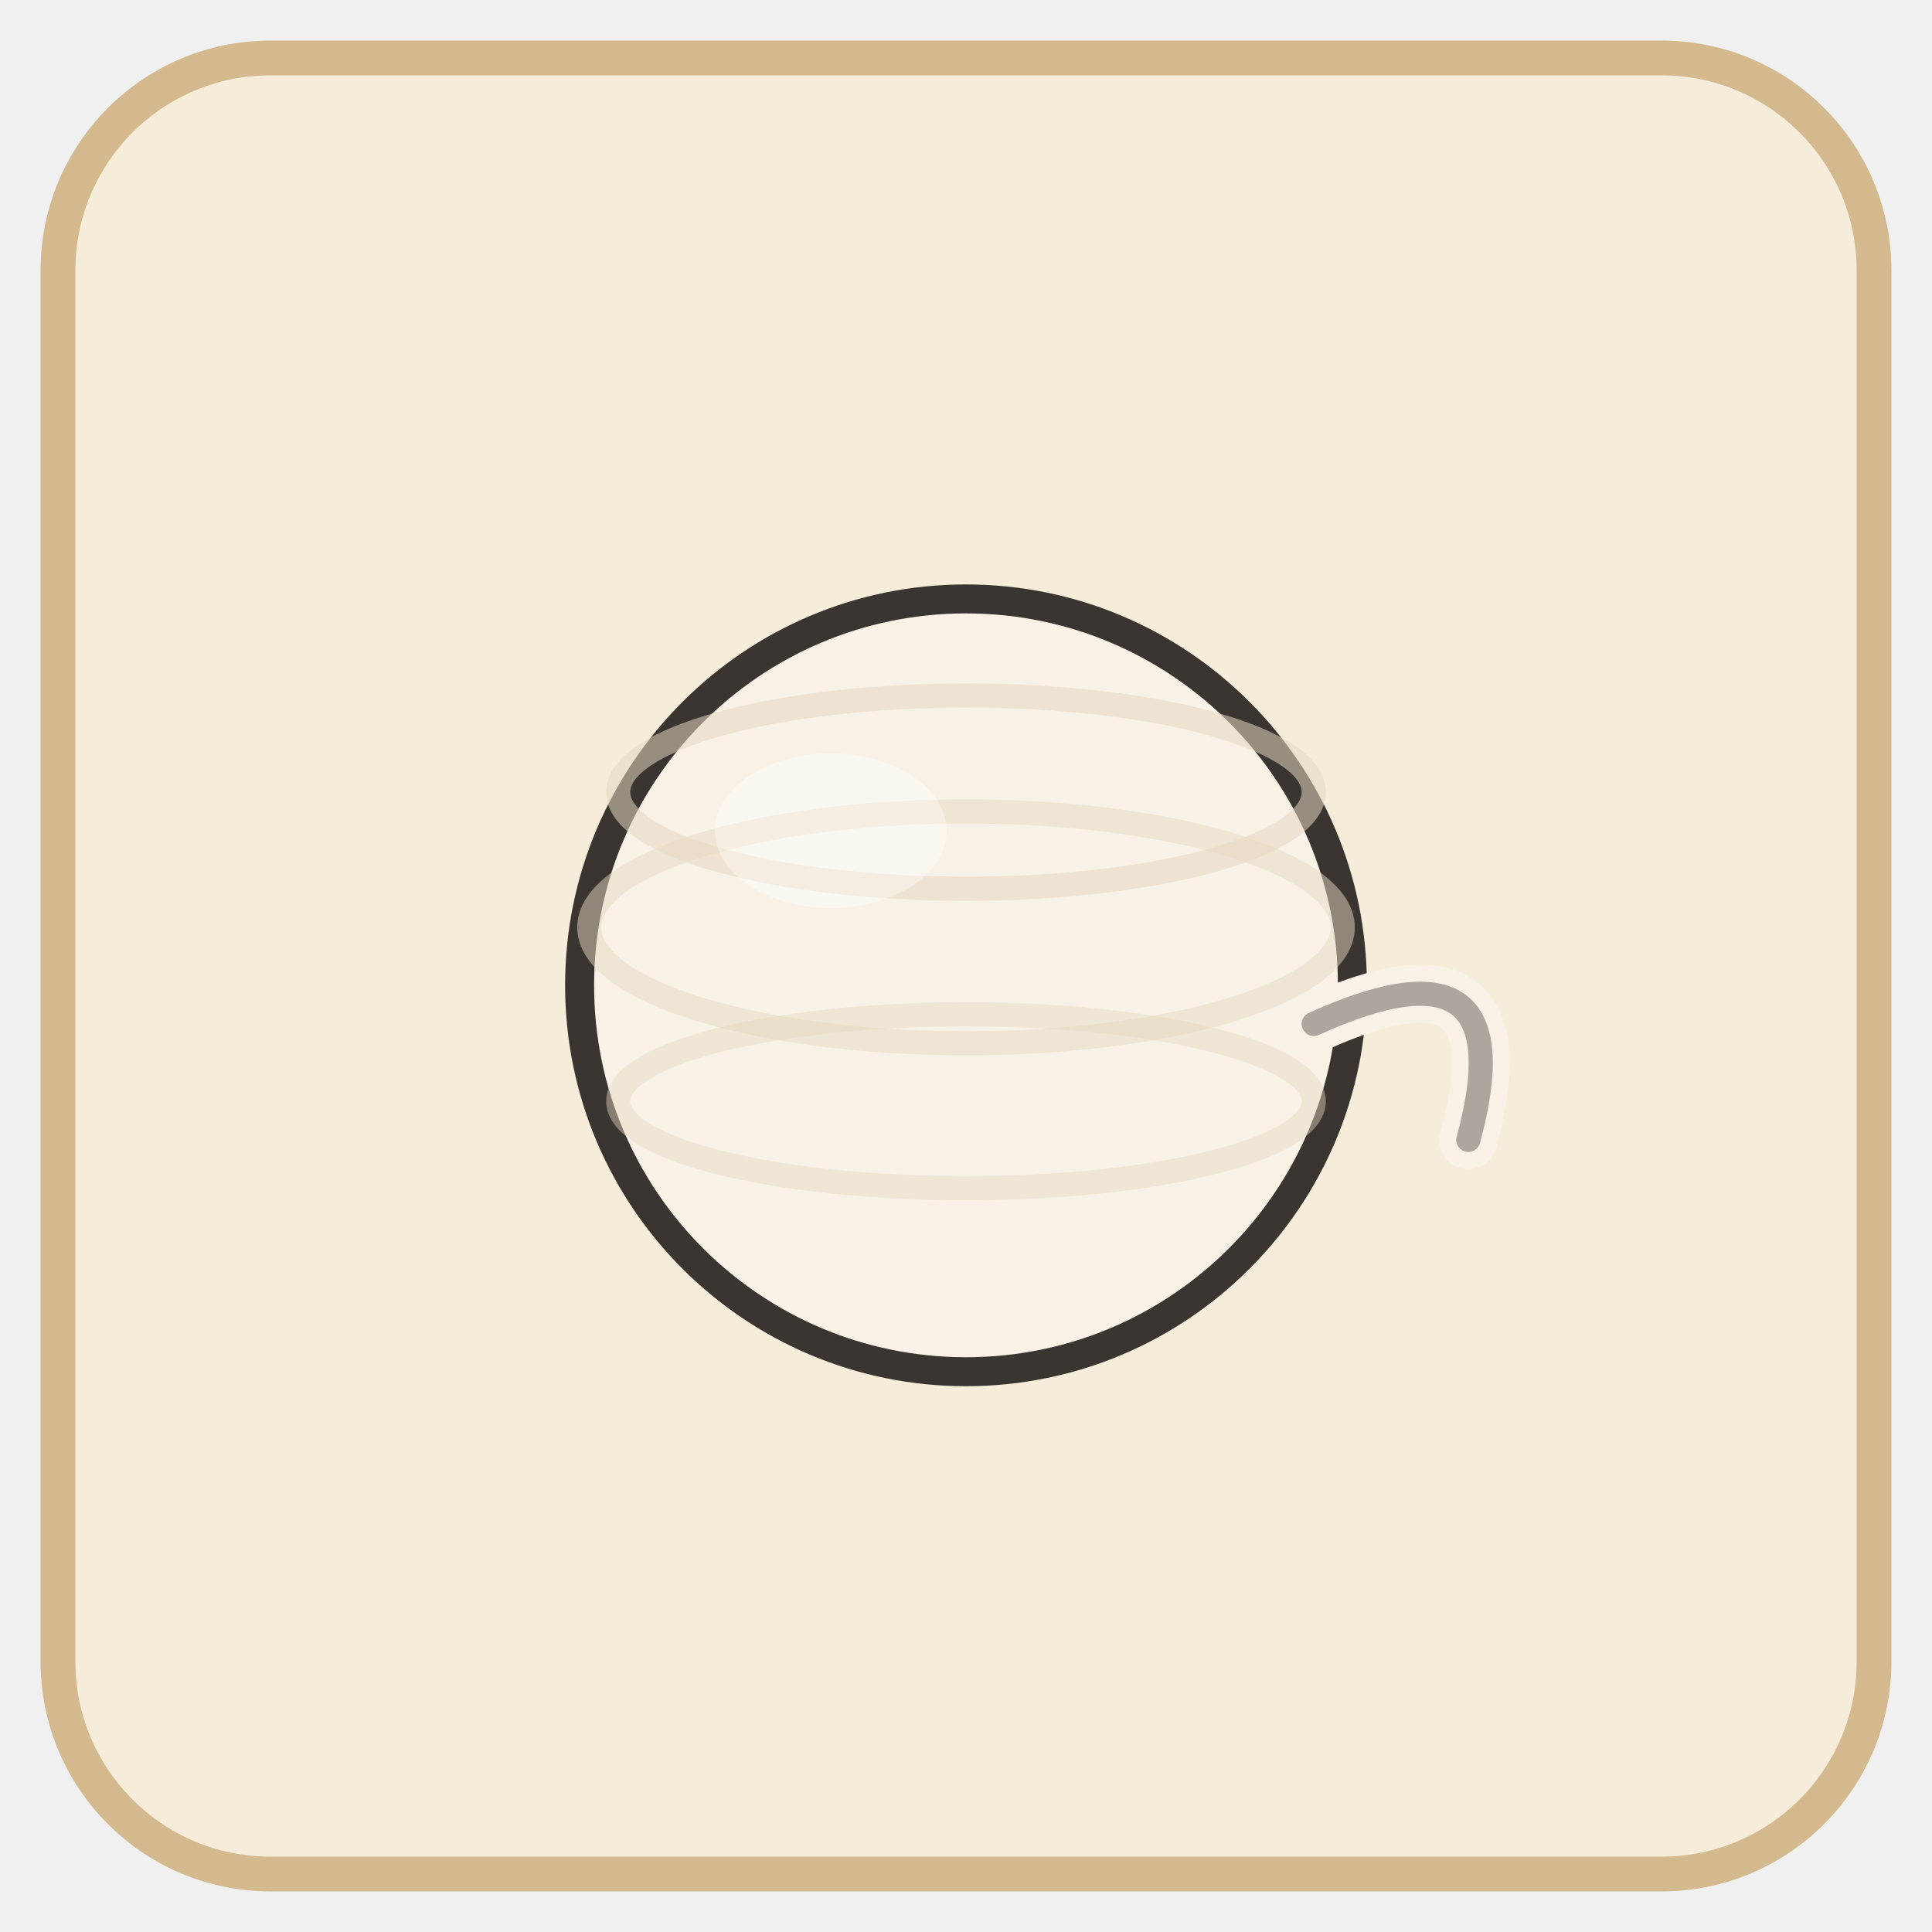
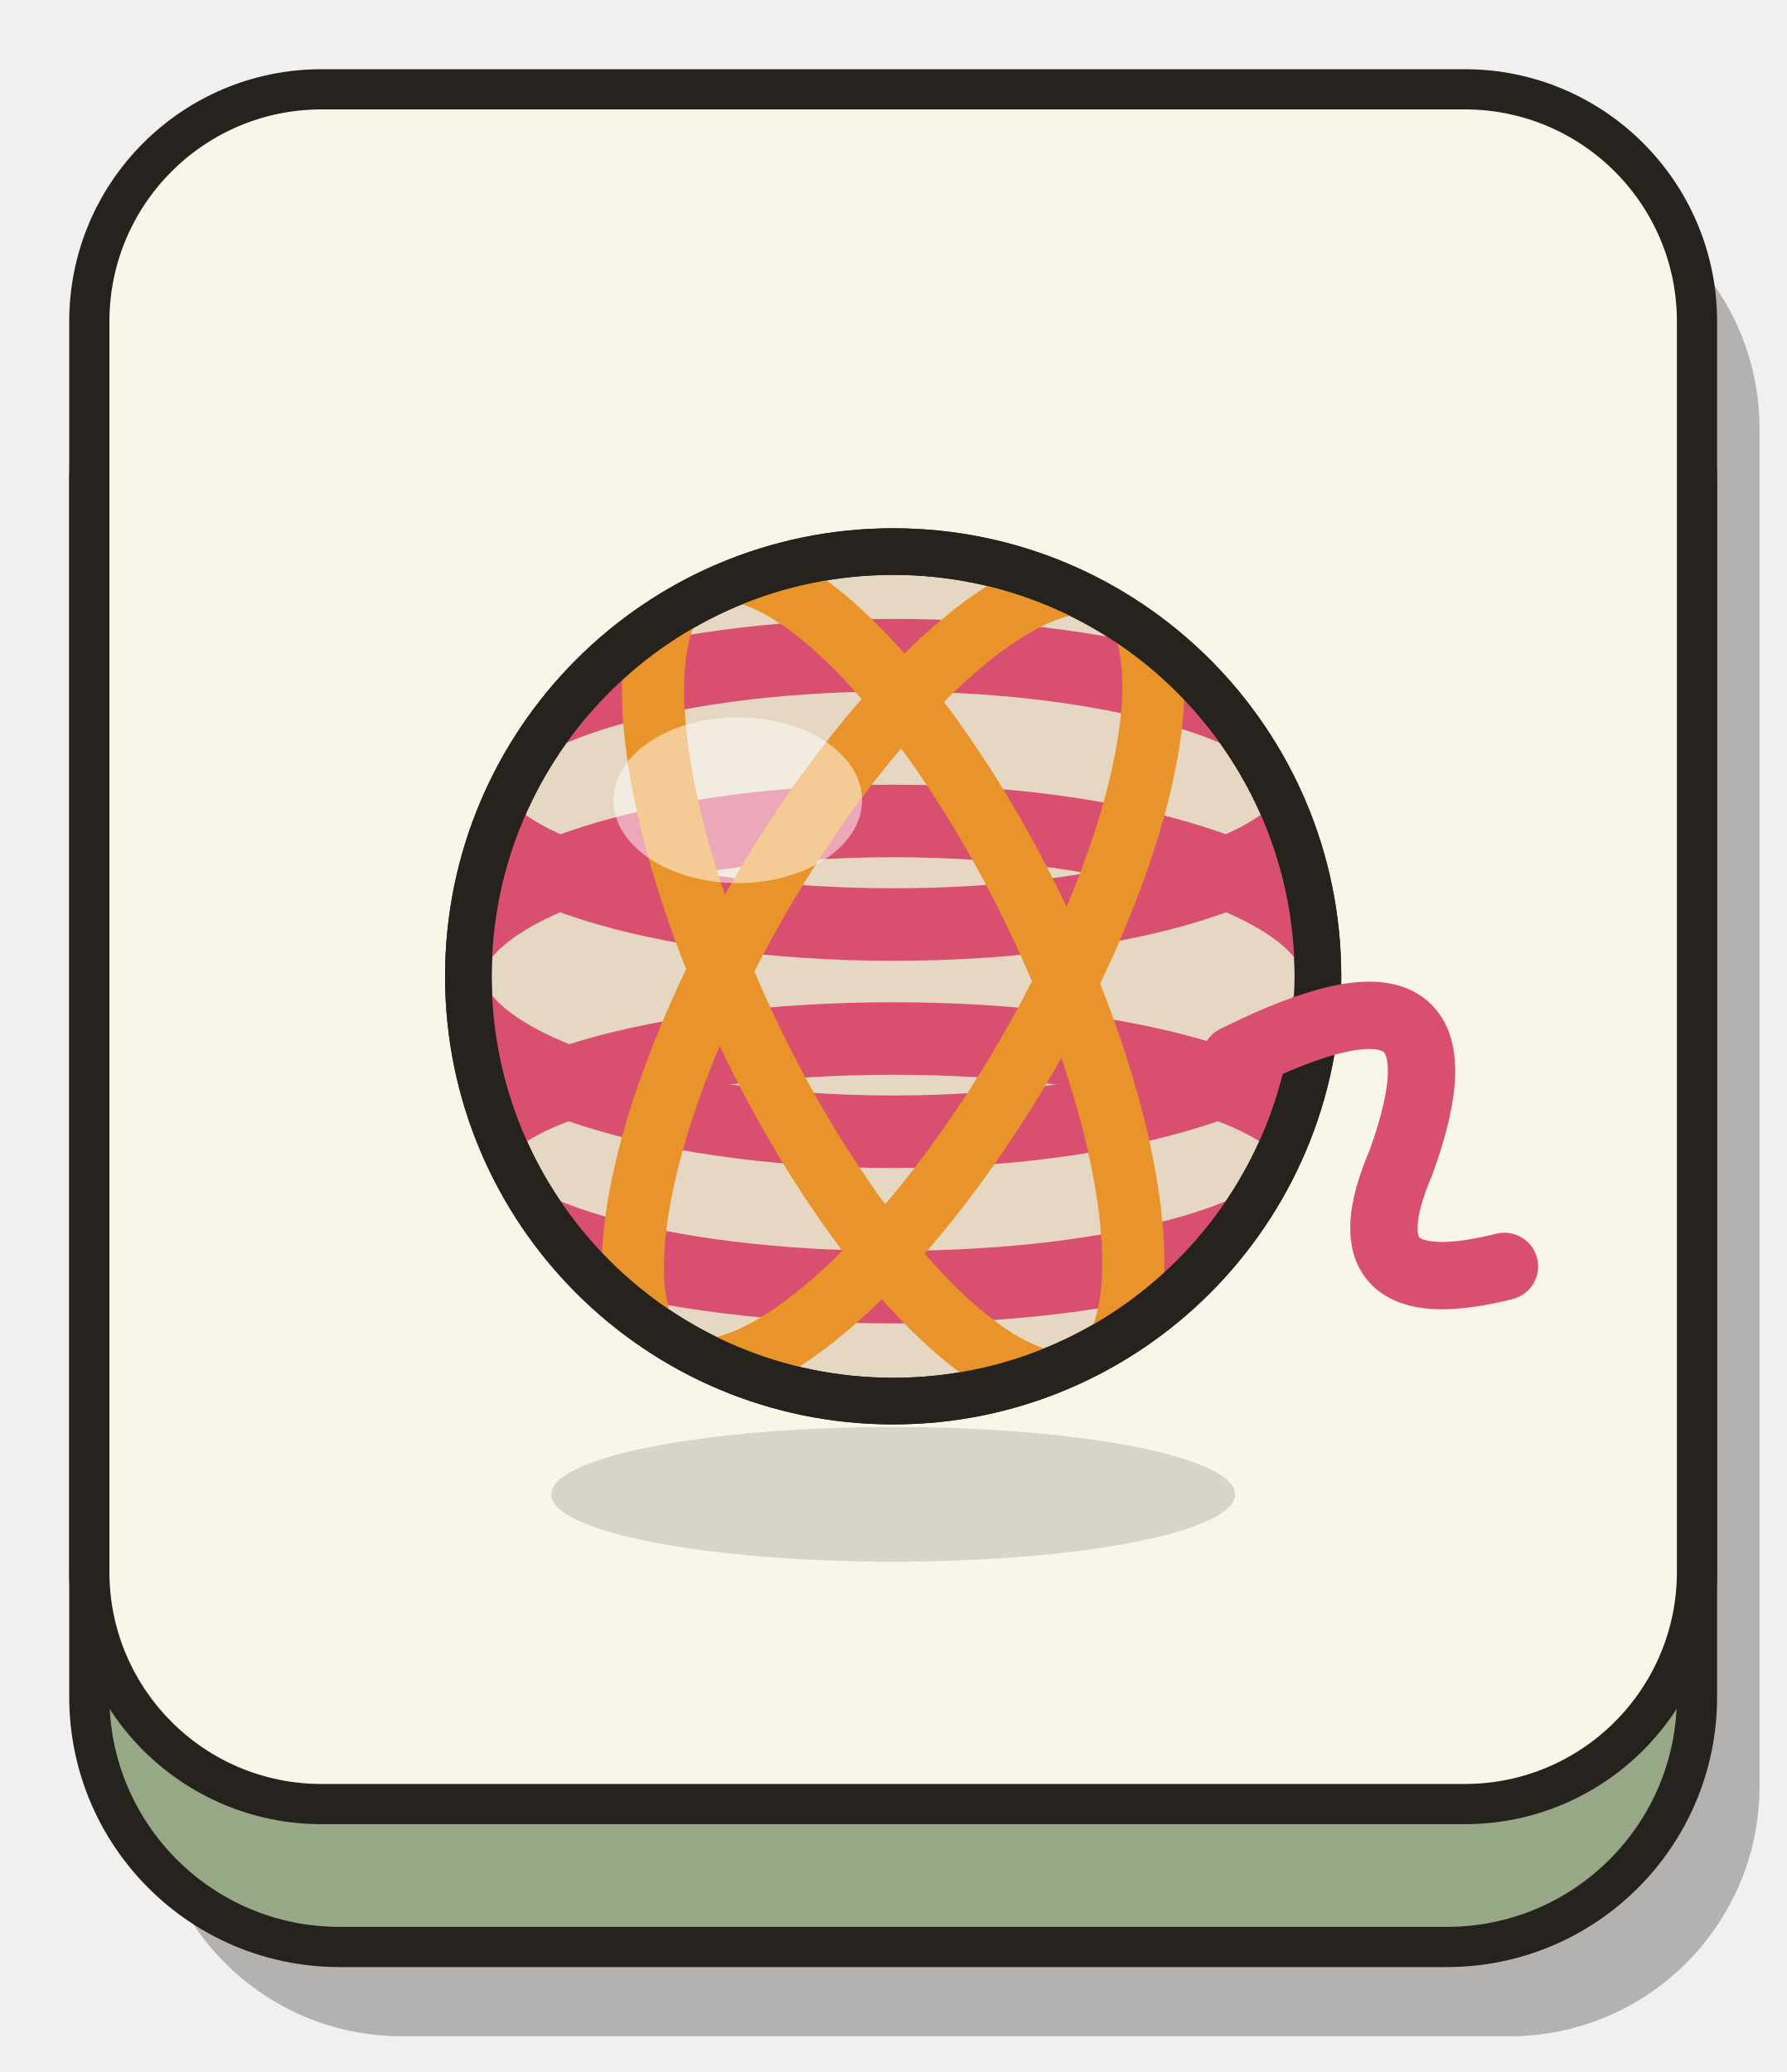
- <svg xmlns="http://www.w3.org/2000/svg" viewBox="0 0 200 200" width="200" height="200">
-   <rect x="6" y="6" width="188" height="188" rx="22" ry="22" fill="#F5EDD9" stroke="#D4B88E" stroke-width="3.6" />
-   <g transform="translate(0, 0)">
-     <circle cx="100" cy="102" r="40" fill="#F8F2E6" stroke="#3A3530" stroke-width="3" />
-     <ellipse cx="100" cy="82" rx="36" ry="10" fill="none" stroke="#E5D7C1" stroke-width="2.5" opacity="0.55" />
-     <ellipse cx="100" cy="96" rx="39" ry="12" fill="none" stroke="#E5D7C1" stroke-width="2.5" opacity="0.5" />
-     <ellipse cx="100" cy="114" rx="36" ry="9" fill="none" stroke="#E5D7C1" stroke-width="2.5" opacity="0.45" />
-     <ellipse cx="86" cy="86" rx="12" ry="8" fill="#FFFFFF" opacity="0.35" />
-     <path d="M136,106 Q158,96 152,118" fill="none" stroke="#F8F2E6" stroke-width="6" stroke-linecap="round" />
-     <path d="M136,106 Q158,96 152,118" fill="none" stroke="#3A3530" stroke-width="2.5" stroke-linecap="round" opacity="0.4" />
+ <svg xmlns="http://www.w3.org/2000/svg" viewBox="0 0 200 232" width="200" height="232">
+   <rect x="17" y="20" width="180" height="208" rx="28" ry="28" fill="#26221E" opacity="0.30" />
+   <rect x="10" y="26" width="180" height="192" rx="28" ry="28" fill="#97A886" stroke="#26221E" stroke-width="4.5" />
+   <rect x="10" y="10" width="180" height="192" rx="26" ry="26" fill="#F8F6E8" stroke="#26221E" stroke-width="4.5" />
+   <g transform="translate(100, 107) scale(1.16) translate(-100, -100)">
+     <ellipse cx="100" cy="152" rx="33" ry="6.5" fill="#26221E" opacity="0.16" />
+     <circle cx="100" cy="102" r="41" fill="#E5D7C1" stroke="#26221E" stroke-width="4.5" />
+     <defs>
+       <clipPath id="woolBallClip">
+         <circle cx="100" cy="102" r="39" />
+       </clipPath>
+     </defs>
+     <g clip-path="url(#woolBallClip)">
+       <ellipse cx="100" cy="84" rx="41" ry="13" fill="none" stroke="#D94F70" stroke-width="7" />
+       <ellipse cx="100" cy="102" rx="43" ry="15" fill="none" stroke="#D94F70" stroke-width="7" />
+       <ellipse cx="100" cy="120" rx="41" ry="12" fill="none" stroke="#D94F70" stroke-width="7" />
+       <ellipse cx="100" cy="102" rx="15" ry="43" fill="none" stroke="#E8942A" stroke-width="6" transform="rotate(30,100,102)" />
+       <ellipse cx="100" cy="102" rx="15" ry="43" fill="none" stroke="#E8942A" stroke-width="6" transform="rotate(-26,100,102)" />
+     </g>
+     <circle cx="100" cy="102" r="41" fill="none" stroke="#26221E" stroke-width="4.5" />
+     <ellipse cx="85" cy="85" rx="12" ry="8" fill="#FFFFFF" opacity="0.5" />
+     <path d="M133,110 Q157,98 149,120 Q143,134 159,130" fill="none" stroke="#D94F70" stroke-width="6.5" stroke-linecap="round" />
  </g>
</svg>
